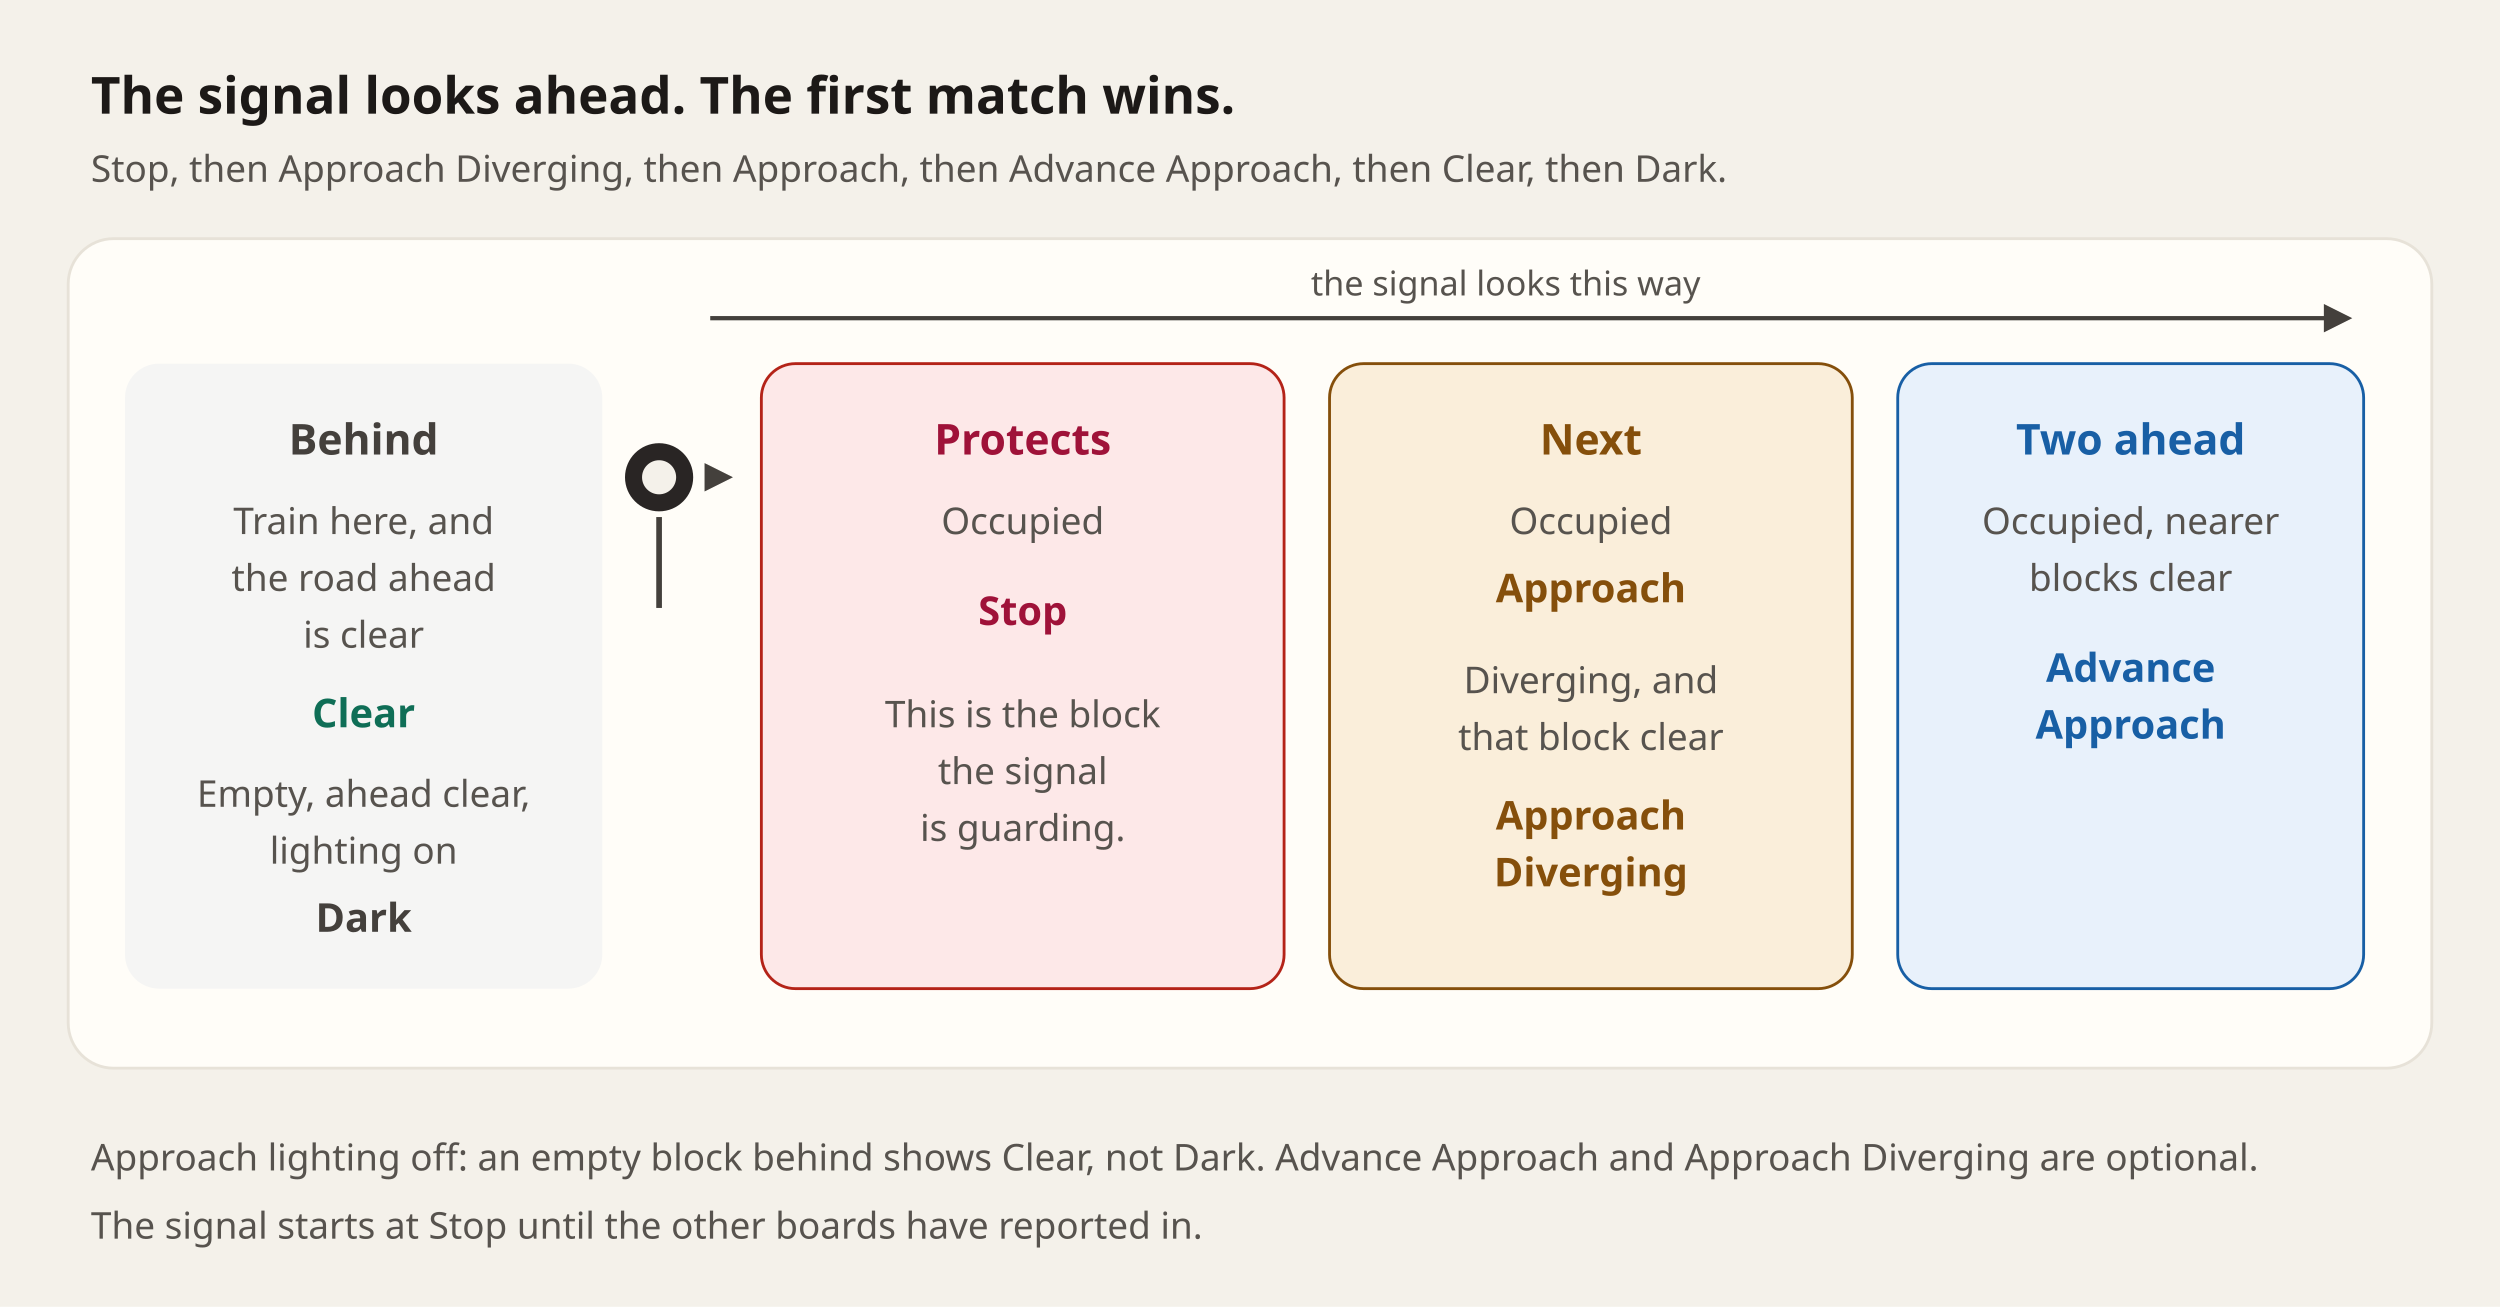
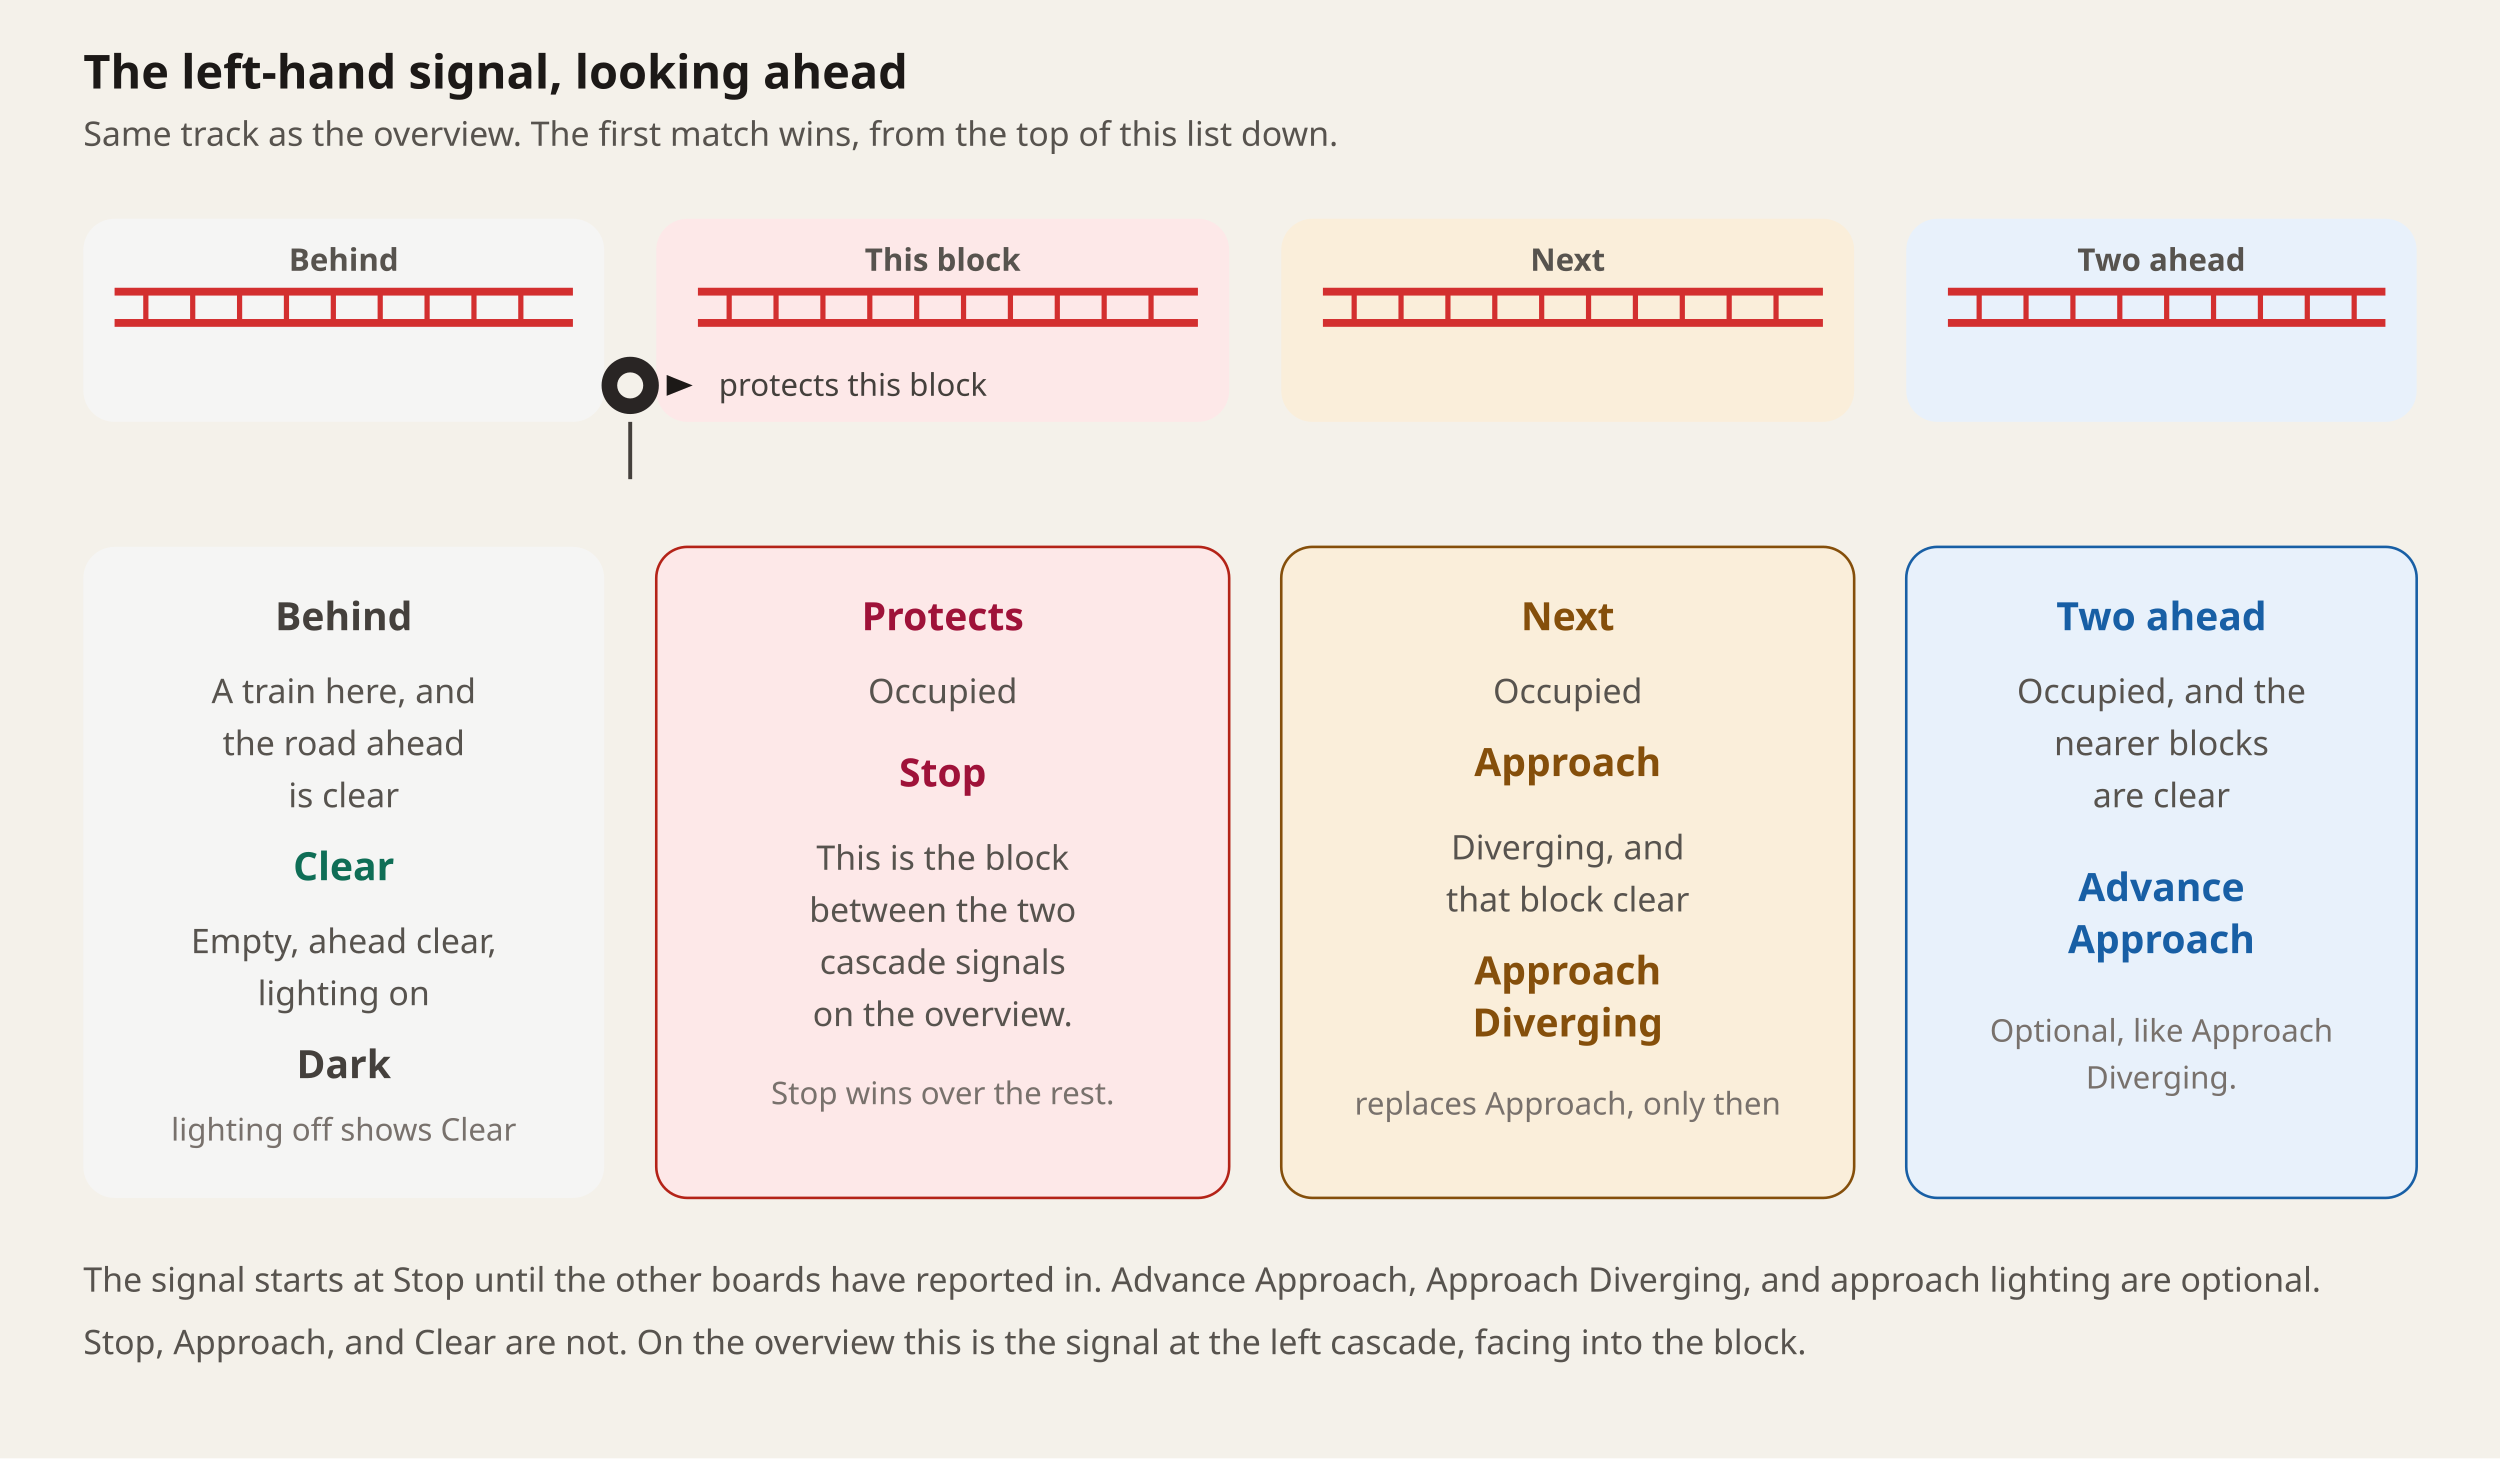
- <svg xmlns="http://www.w3.org/2000/svg" width="880" height="460" viewBox="0 0 880 460" role="img" aria-labelledby="aspTitle aspDesc">
-   <rect width="880" height="460" fill="#f4f1ea" />
-   <g font-family="ui-sans-serif, system-ui, sans-serif">
-     <text x="32" y="40" fill="#1c1917" font-size="18" font-weight="600">The signal looks ahead. The first match wins.</text>
-     <text x="32" y="64" fill="#57534e" font-size="13">Stop, then Approach Diverging, then Approach, then Advance Approach, then Clear, then Dark.</text>
-     <rect x="24" y="84" width="832" height="292" rx="16" fill="#fffdf8" stroke="#e7e2d8" />
-     <line x1="250" y1="112" x2="820" y2="112" stroke="#44403c" stroke-width="1.5" />
-     <polygon points="828,112 818,107 818,117" fill="#44403c" />
-     <text x="530" y="104" text-anchor="middle" fill="#57534e" font-size="12">the signal looks this way</text>
-     <rect x="44" y="128" width="168" height="220" rx="12" fill="#f5f5f4" />
-     <rect x="268" y="128" width="184" height="220" rx="12" fill="#fde8e8" stroke="#b42318" />
-     <rect x="468" y="128" width="184" height="220" rx="12" fill="#faeeda" stroke="#854f0b" />
-     <rect x="668" y="128" width="164" height="220" rx="12" fill="#e8f1fb" stroke="#185fa5" />
-     <g transform="translate(232 168)">
-       <line x1="0" y1="14" x2="0" y2="46" stroke="#44403c" stroke-width="2" />
-       <circle cx="0" cy="0" r="12" fill="#292524" />
-       <circle cx="0" cy="0" r="6" fill="#f4f1ea" />
-       <polygon points="16,-5 26,0 16,5" fill="#44403c" />
+ <svg xmlns="http://www.w3.org/2000/svg" width="960" height="560" viewBox="0 0 960 560" role="img" aria-labelledby="aspTitle aspDesc">
+   <rect width="960" height="560" fill="#f4f1ea" />
+   <g font-family="ui-sans-serif, system-ui, sans-serif" fill="#1c1917">
+     <text x="32" y="34" font-size="18" font-weight="600">The left-hand signal, looking ahead</text>
+     <text x="32" y="56" fill="#57534e" font-size="13">Same track as the overview. The first match wins, from the top of this list down.</text>
+     <rect x="32" y="84" width="200" height="78" rx="12" fill="#f5f5f4" />
+     <rect x="252" y="84" width="220" height="78" rx="12" fill="#fde8e8" />
+     <rect x="492" y="84" width="220" height="78" rx="12" fill="#faeeda" />
+     <rect x="732" y="84" width="196" height="78" rx="12" fill="#e8f1fb" />
+     <g stroke="#d32f2f" stroke-width="3" stroke-linecap="butt">
+       <line x1="44" y1="112" x2="220" y2="112" />
+       <line x1="44" y1="124" x2="220" y2="124" />
+       <line x1="268" y1="112" x2="460" y2="112" />
+       <line x1="268" y1="124" x2="460" y2="124" />
+       <line x1="508" y1="112" x2="700" y2="112" />
+       <line x1="508" y1="124" x2="700" y2="124" />
+       <line x1="748" y1="112" x2="916" y2="112" />
+       <line x1="748" y1="124" x2="916" y2="124" />
    </g>
-     <text x="128" y="160" text-anchor="middle" fill="#44403c" font-size="15" font-weight="600">Behind</text>
-     <text x="128" y="188" text-anchor="middle" fill="#57534e" font-size="13">Train here, and</text>
-     <text x="128" y="208" text-anchor="middle" fill="#57534e" font-size="13">the road ahead</text>
-     <text x="128" y="228" text-anchor="middle" fill="#57534e" font-size="13">is clear</text>
-     <text x="128" y="256" text-anchor="middle" fill="#0f6e56" font-size="14" font-weight="600">Clear</text>
-     <text x="128" y="284" text-anchor="middle" fill="#57534e" font-size="13">Empty, ahead clear,</text>
-     <text x="128" y="304" text-anchor="middle" fill="#57534e" font-size="13">lighting on</text>
-     <text x="128" y="328" text-anchor="middle" fill="#44403c" font-size="14" font-weight="600">Dark</text>
-     <text x="360" y="160" text-anchor="middle" fill="#9f1239" font-size="15" font-weight="600">Protects</text>
-     <text x="360" y="188" text-anchor="middle" fill="#57534e" font-size="13">Occupied</text>
-     <text x="360" y="220" text-anchor="middle" fill="#9f1239" font-size="14" font-weight="600">Stop</text>
-     <text x="360" y="256" text-anchor="middle" fill="#57534e" font-size="13">This is the block</text>
-     <text x="360" y="276" text-anchor="middle" fill="#57534e" font-size="13">the signal</text>
-     <text x="360" y="296" text-anchor="middle" fill="#57534e" font-size="13">is guarding.</text>
-     <text x="560" y="160" text-anchor="middle" fill="#854f0b" font-size="15" font-weight="600">Next</text>
-     <text x="560" y="188" text-anchor="middle" fill="#57534e" font-size="13">Occupied</text>
-     <text x="560" y="212" text-anchor="middle" fill="#854f0b" font-size="14" font-weight="600">Approach</text>
-     <text x="560" y="244" text-anchor="middle" fill="#57534e" font-size="13">Diverging, and</text>
-     <text x="560" y="264" text-anchor="middle" fill="#57534e" font-size="13">that block clear</text>
-     <text x="560" y="292" text-anchor="middle" fill="#854f0b" font-size="14" font-weight="600">Approach</text>
-     <text x="560" y="312" text-anchor="middle" fill="#854f0b" font-size="14" font-weight="600">Diverging</text>
-     <text x="750" y="160" text-anchor="middle" fill="#185fa5" font-size="15" font-weight="600">Two ahead</text>
-     <text x="750" y="188" text-anchor="middle" fill="#57534e" font-size="13">Occupied, nearer</text>
-     <text x="750" y="208" text-anchor="middle" fill="#57534e" font-size="13">blocks clear</text>
-     <text x="750" y="240" text-anchor="middle" fill="#185fa5" font-size="14" font-weight="600">Advance</text>
-     <text x="750" y="260" text-anchor="middle" fill="#185fa5" font-size="14" font-weight="600">Approach</text>
-     <text x="32" y="412" fill="#57534e" font-size="13">Approach lighting off: an empty block behind shows Clear, not Dark. Advance Approach and Approach Diverging are optional.</text>
-     <text x="32" y="436" fill="#57534e" font-size="13">The signal starts at Stop until the other boards have reported in.</text>
+     <g stroke="#d32f2f" stroke-width="2">
+       <line x1="56" y1="112" x2="56" y2="124" />
+       <line x1="74" y1="112" x2="74" y2="124" />
+       <line x1="92" y1="112" x2="92" y2="124" />
+       <line x1="110" y1="112" x2="110" y2="124" />
+       <line x1="128" y1="112" x2="128" y2="124" />
+       <line x1="146" y1="112" x2="146" y2="124" />
+       <line x1="164" y1="112" x2="164" y2="124" />
+       <line x1="182" y1="112" x2="182" y2="124" />
+       <line x1="200" y1="112" x2="200" y2="124" />
+       <line x1="280" y1="112" x2="280" y2="124" />
+       <line x1="298" y1="112" x2="298" y2="124" />
+       <line x1="316" y1="112" x2="316" y2="124" />
+       <line x1="334" y1="112" x2="334" y2="124" />
+       <line x1="352" y1="112" x2="352" y2="124" />
+       <line x1="370" y1="112" x2="370" y2="124" />
+       <line x1="388" y1="112" x2="388" y2="124" />
+       <line x1="406" y1="112" x2="406" y2="124" />
+       <line x1="424" y1="112" x2="424" y2="124" />
+       <line x1="442" y1="112" x2="442" y2="124" />
+       <line x1="520" y1="112" x2="520" y2="124" />
+       <line x1="538" y1="112" x2="538" y2="124" />
+       <line x1="556" y1="112" x2="556" y2="124" />
+       <line x1="574" y1="112" x2="574" y2="124" />
+       <line x1="592" y1="112" x2="592" y2="124" />
+       <line x1="610" y1="112" x2="610" y2="124" />
+       <line x1="628" y1="112" x2="628" y2="124" />
+       <line x1="646" y1="112" x2="646" y2="124" />
+       <line x1="664" y1="112" x2="664" y2="124" />
+       <line x1="682" y1="112" x2="682" y2="124" />
+       <line x1="760" y1="112" x2="760" y2="124" />
+       <line x1="778" y1="112" x2="778" y2="124" />
+       <line x1="796" y1="112" x2="796" y2="124" />
+       <line x1="814" y1="112" x2="814" y2="124" />
+       <line x1="832" y1="112" x2="832" y2="124" />
+       <line x1="850" y1="112" x2="850" y2="124" />
+       <line x1="868" y1="112" x2="868" y2="124" />
+       <line x1="886" y1="112" x2="886" y2="124" />
+       <line x1="904" y1="112" x2="904" y2="124" />
+     </g>
+     <g transform="translate(242 148)">
+       <line x1="0" y1="14" x2="0" y2="36" stroke="#44403c" stroke-width="1.5" />
+       <circle cx="0" cy="0" r="11" fill="#292524" />
+       <circle cx="0" cy="0" r="5" fill="#f4f1ea" />
+       <polygon points="14,-4 24,0 14,4" fill="#1c1917" />
+     </g>
+     <text x="276" y="152" fill="#44403c" font-size="12">protects this block</text>
+     <g fill="#57534e" font-size="12" font-weight="600" text-anchor="middle">
+       <text x="132" y="104">Behind</text>
+       <text x="362" y="104">This block</text>
+       <text x="602" y="104">Next</text>
+       <text x="830" y="104">Two ahead</text>
+     </g>
+     <rect x="32" y="210" width="200" height="250" rx="12" fill="#f5f5f4" />
+     <rect x="252" y="210" width="220" height="250" rx="12" fill="#fde8e8" stroke="#b42318" />
+     <rect x="492" y="210" width="220" height="250" rx="12" fill="#faeeda" stroke="#854f0b" />
+     <rect x="732" y="210" width="196" height="250" rx="12" fill="#e8f1fb" stroke="#185fa5" />
+     <g text-anchor="middle">
+       <text x="132" y="242" fill="#44403c" font-size="15" font-weight="600">Behind</text>
+       <text x="132" y="270" fill="#57534e" font-size="13">A train here, and</text>
+       <text x="132" y="290" fill="#57534e" font-size="13">the road ahead</text>
+       <text x="132" y="310" fill="#57534e" font-size="13">is clear</text>
+       <text x="132" y="338" fill="#0f6e56" font-size="15" font-weight="600">Clear</text>
+       <text x="132" y="366" fill="#57534e" font-size="13">Empty, ahead clear,</text>
+       <text x="132" y="386" fill="#57534e" font-size="13">lighting on</text>
+       <text x="132" y="414" fill="#44403c" font-size="15" font-weight="600">Dark</text>
+       <text x="132" y="438" fill="#78716c" font-size="12">lighting off shows Clear</text>
+       <text x="362" y="242" fill="#9f1239" font-size="15" font-weight="600">Protects</text>
+       <text x="362" y="270" fill="#57534e" font-size="13">Occupied</text>
+       <text x="362" y="302" fill="#9f1239" font-size="15" font-weight="600">Stop</text>
+       <text x="362" y="334" fill="#57534e" font-size="13">This is the block</text>
+       <text x="362" y="354" fill="#57534e" font-size="13">between the two</text>
+       <text x="362" y="374" fill="#57534e" font-size="13">cascade signals</text>
+       <text x="362" y="394" fill="#57534e" font-size="13">on the overview.</text>
+       <text x="362" y="424" fill="#78716c" font-size="12">Stop wins over the rest.</text>
+       <text x="602" y="242" fill="#854f0b" font-size="15" font-weight="600">Next</text>
+       <text x="602" y="270" fill="#57534e" font-size="13">Occupied</text>
+       <text x="602" y="298" fill="#854f0b" font-size="15" font-weight="600">Approach</text>
+       <text x="602" y="330" fill="#57534e" font-size="13">Diverging, and</text>
+       <text x="602" y="350" fill="#57534e" font-size="13">that block clear</text>
+       <text x="602" y="378" fill="#854f0b" font-size="15" font-weight="600">Approach</text>
+       <text x="602" y="398" fill="#854f0b" font-size="15" font-weight="600">Diverging</text>
+       <text x="602" y="428" fill="#78716c" font-size="12">replaces Approach, only then</text>
+       <text x="830" y="242" fill="#185fa5" font-size="15" font-weight="600">Two ahead</text>
+       <text x="830" y="270" fill="#57534e" font-size="13">Occupied, and the</text>
+       <text x="830" y="290" fill="#57534e" font-size="13">nearer blocks</text>
+       <text x="830" y="310" fill="#57534e" font-size="13">are clear</text>
+       <text x="830" y="346" fill="#185fa5" font-size="15" font-weight="600">Advance</text>
+       <text x="830" y="366" fill="#185fa5" font-size="15" font-weight="600">Approach</text>
+       <text x="830" y="400" fill="#78716c" font-size="12">Optional, like Approach</text>
+       <text x="830" y="418" fill="#78716c" font-size="12">Diverging.</text>
+     </g>
+     <text x="32" y="496" fill="#57534e" font-size="13">The signal starts at Stop until the other boards have reported in. Advance Approach, Approach Diverging, and approach lighting are optional.</text>
+     <text x="32" y="520" fill="#57534e" font-size="13">Stop, Approach, and Clear are not. On the overview this is the signal at the left cascade, facing into the block.</text>
  </g>
</svg>
